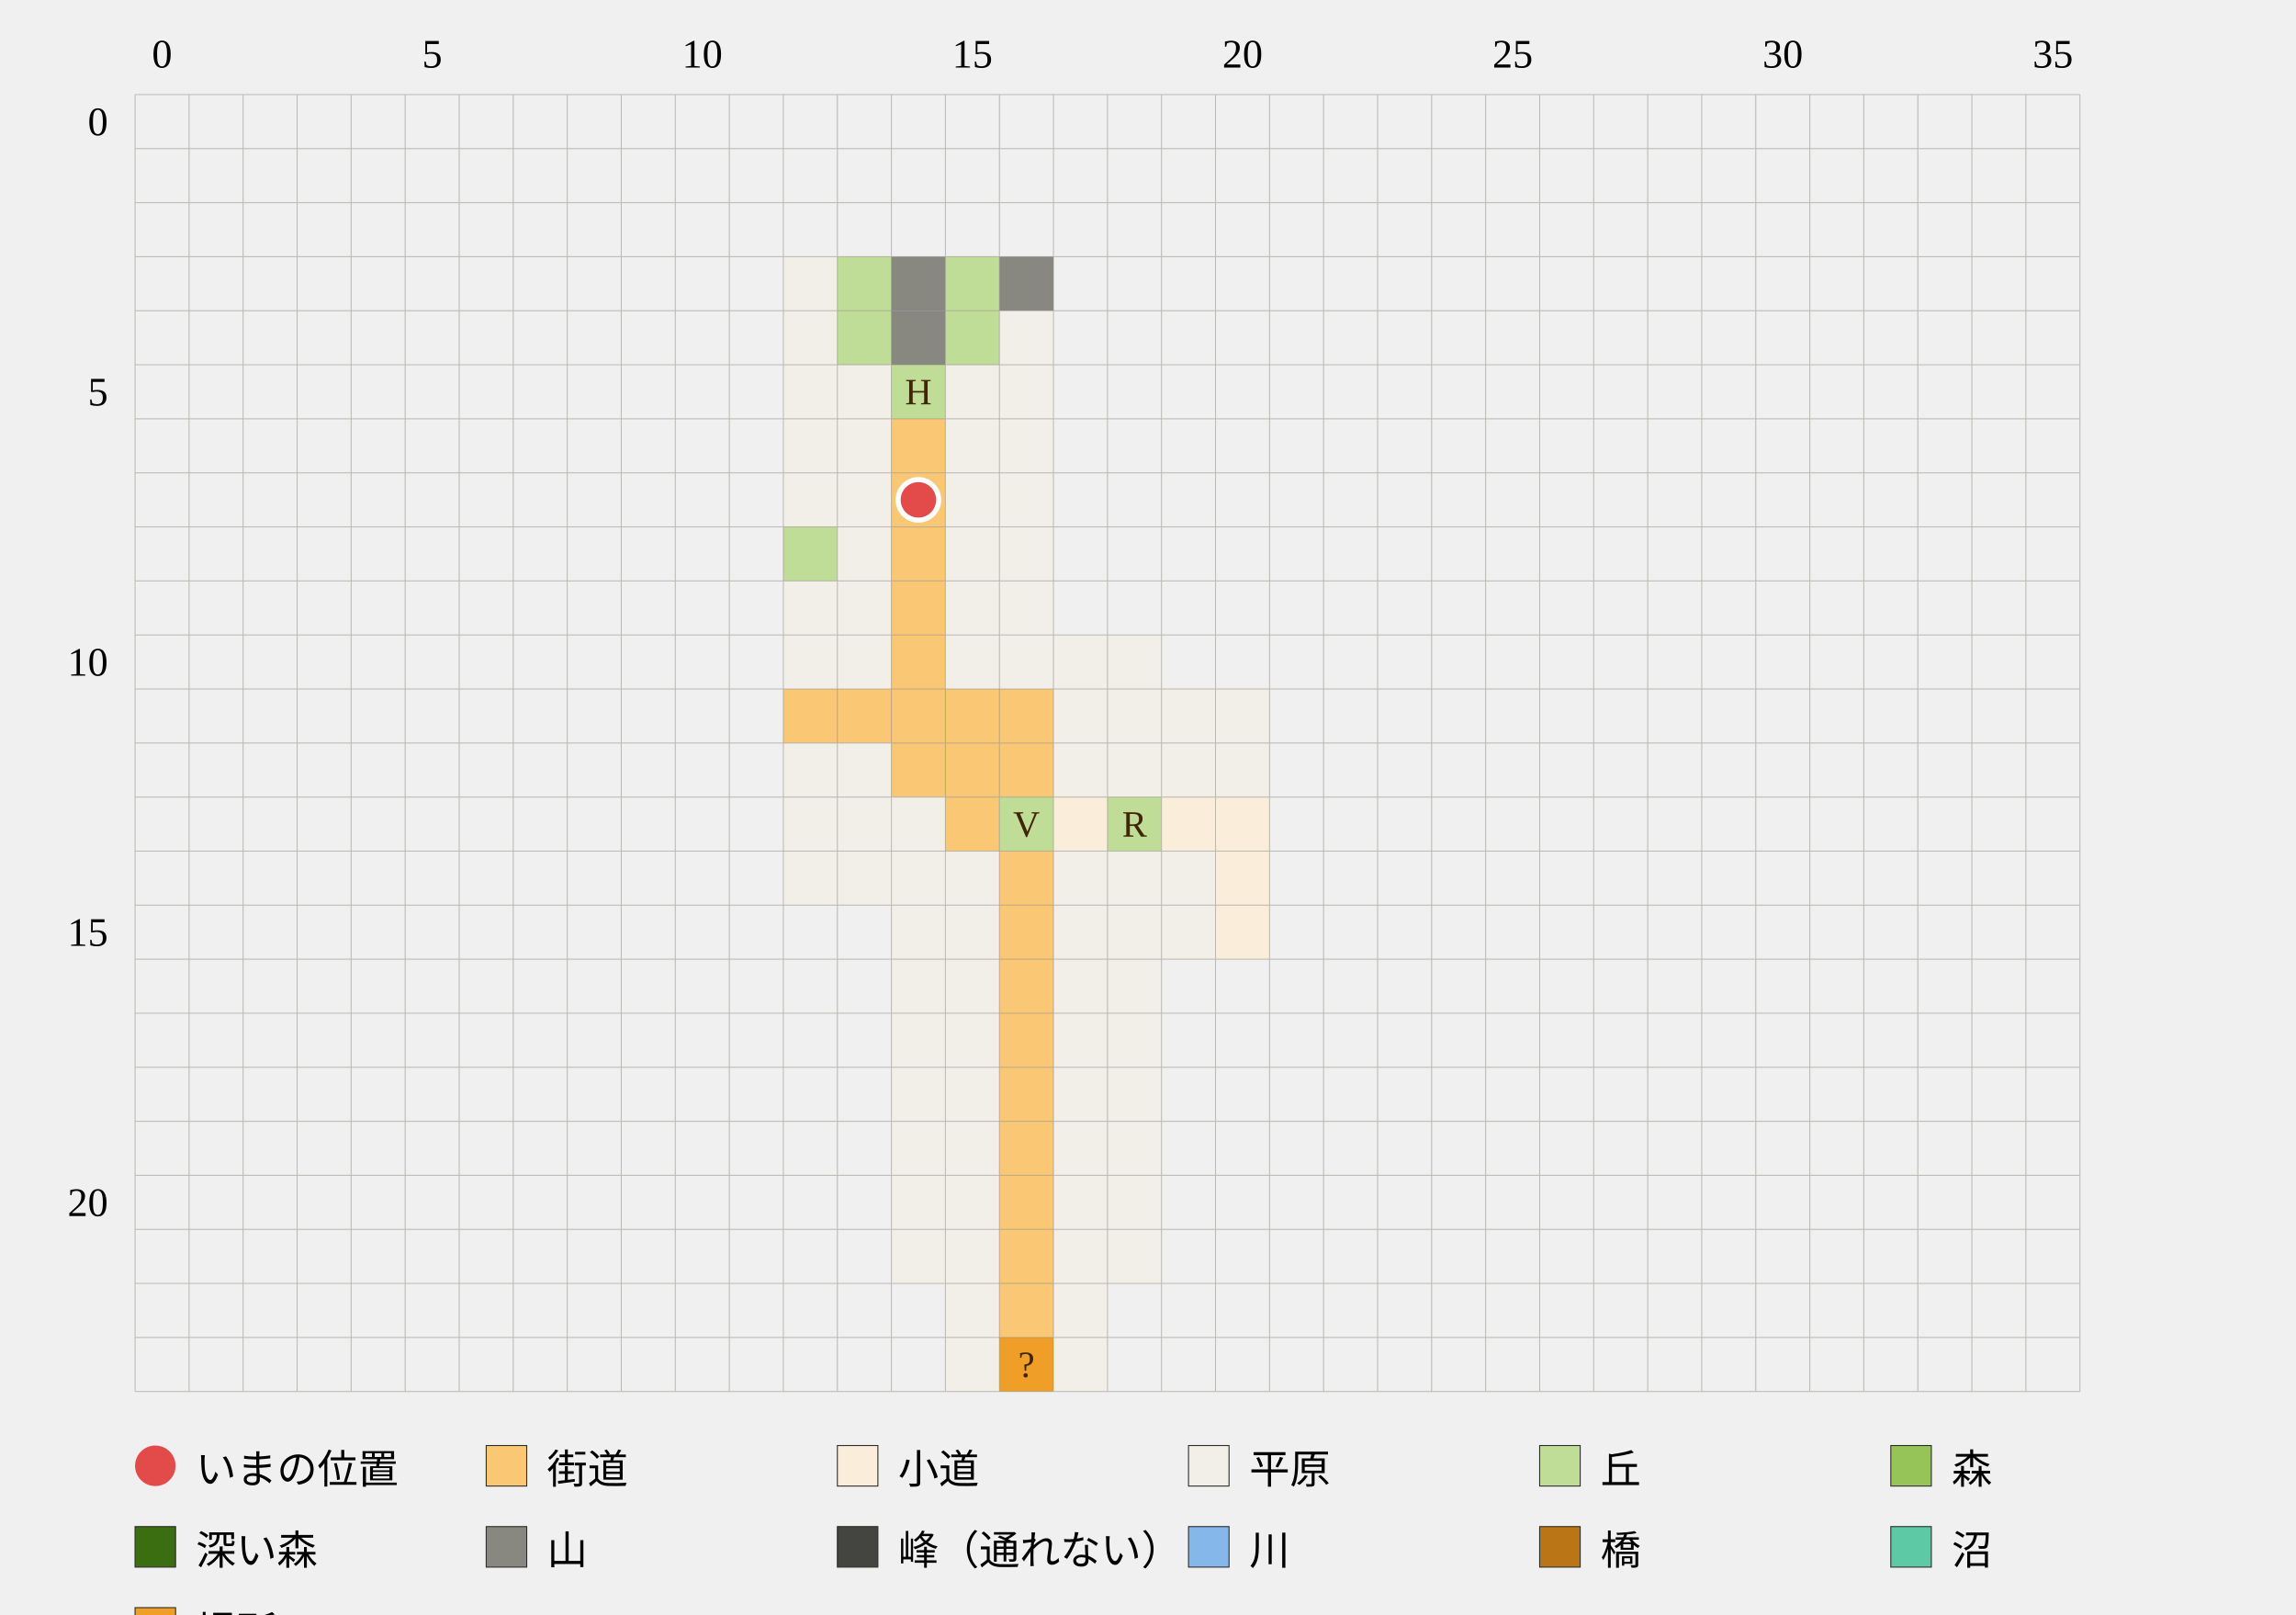
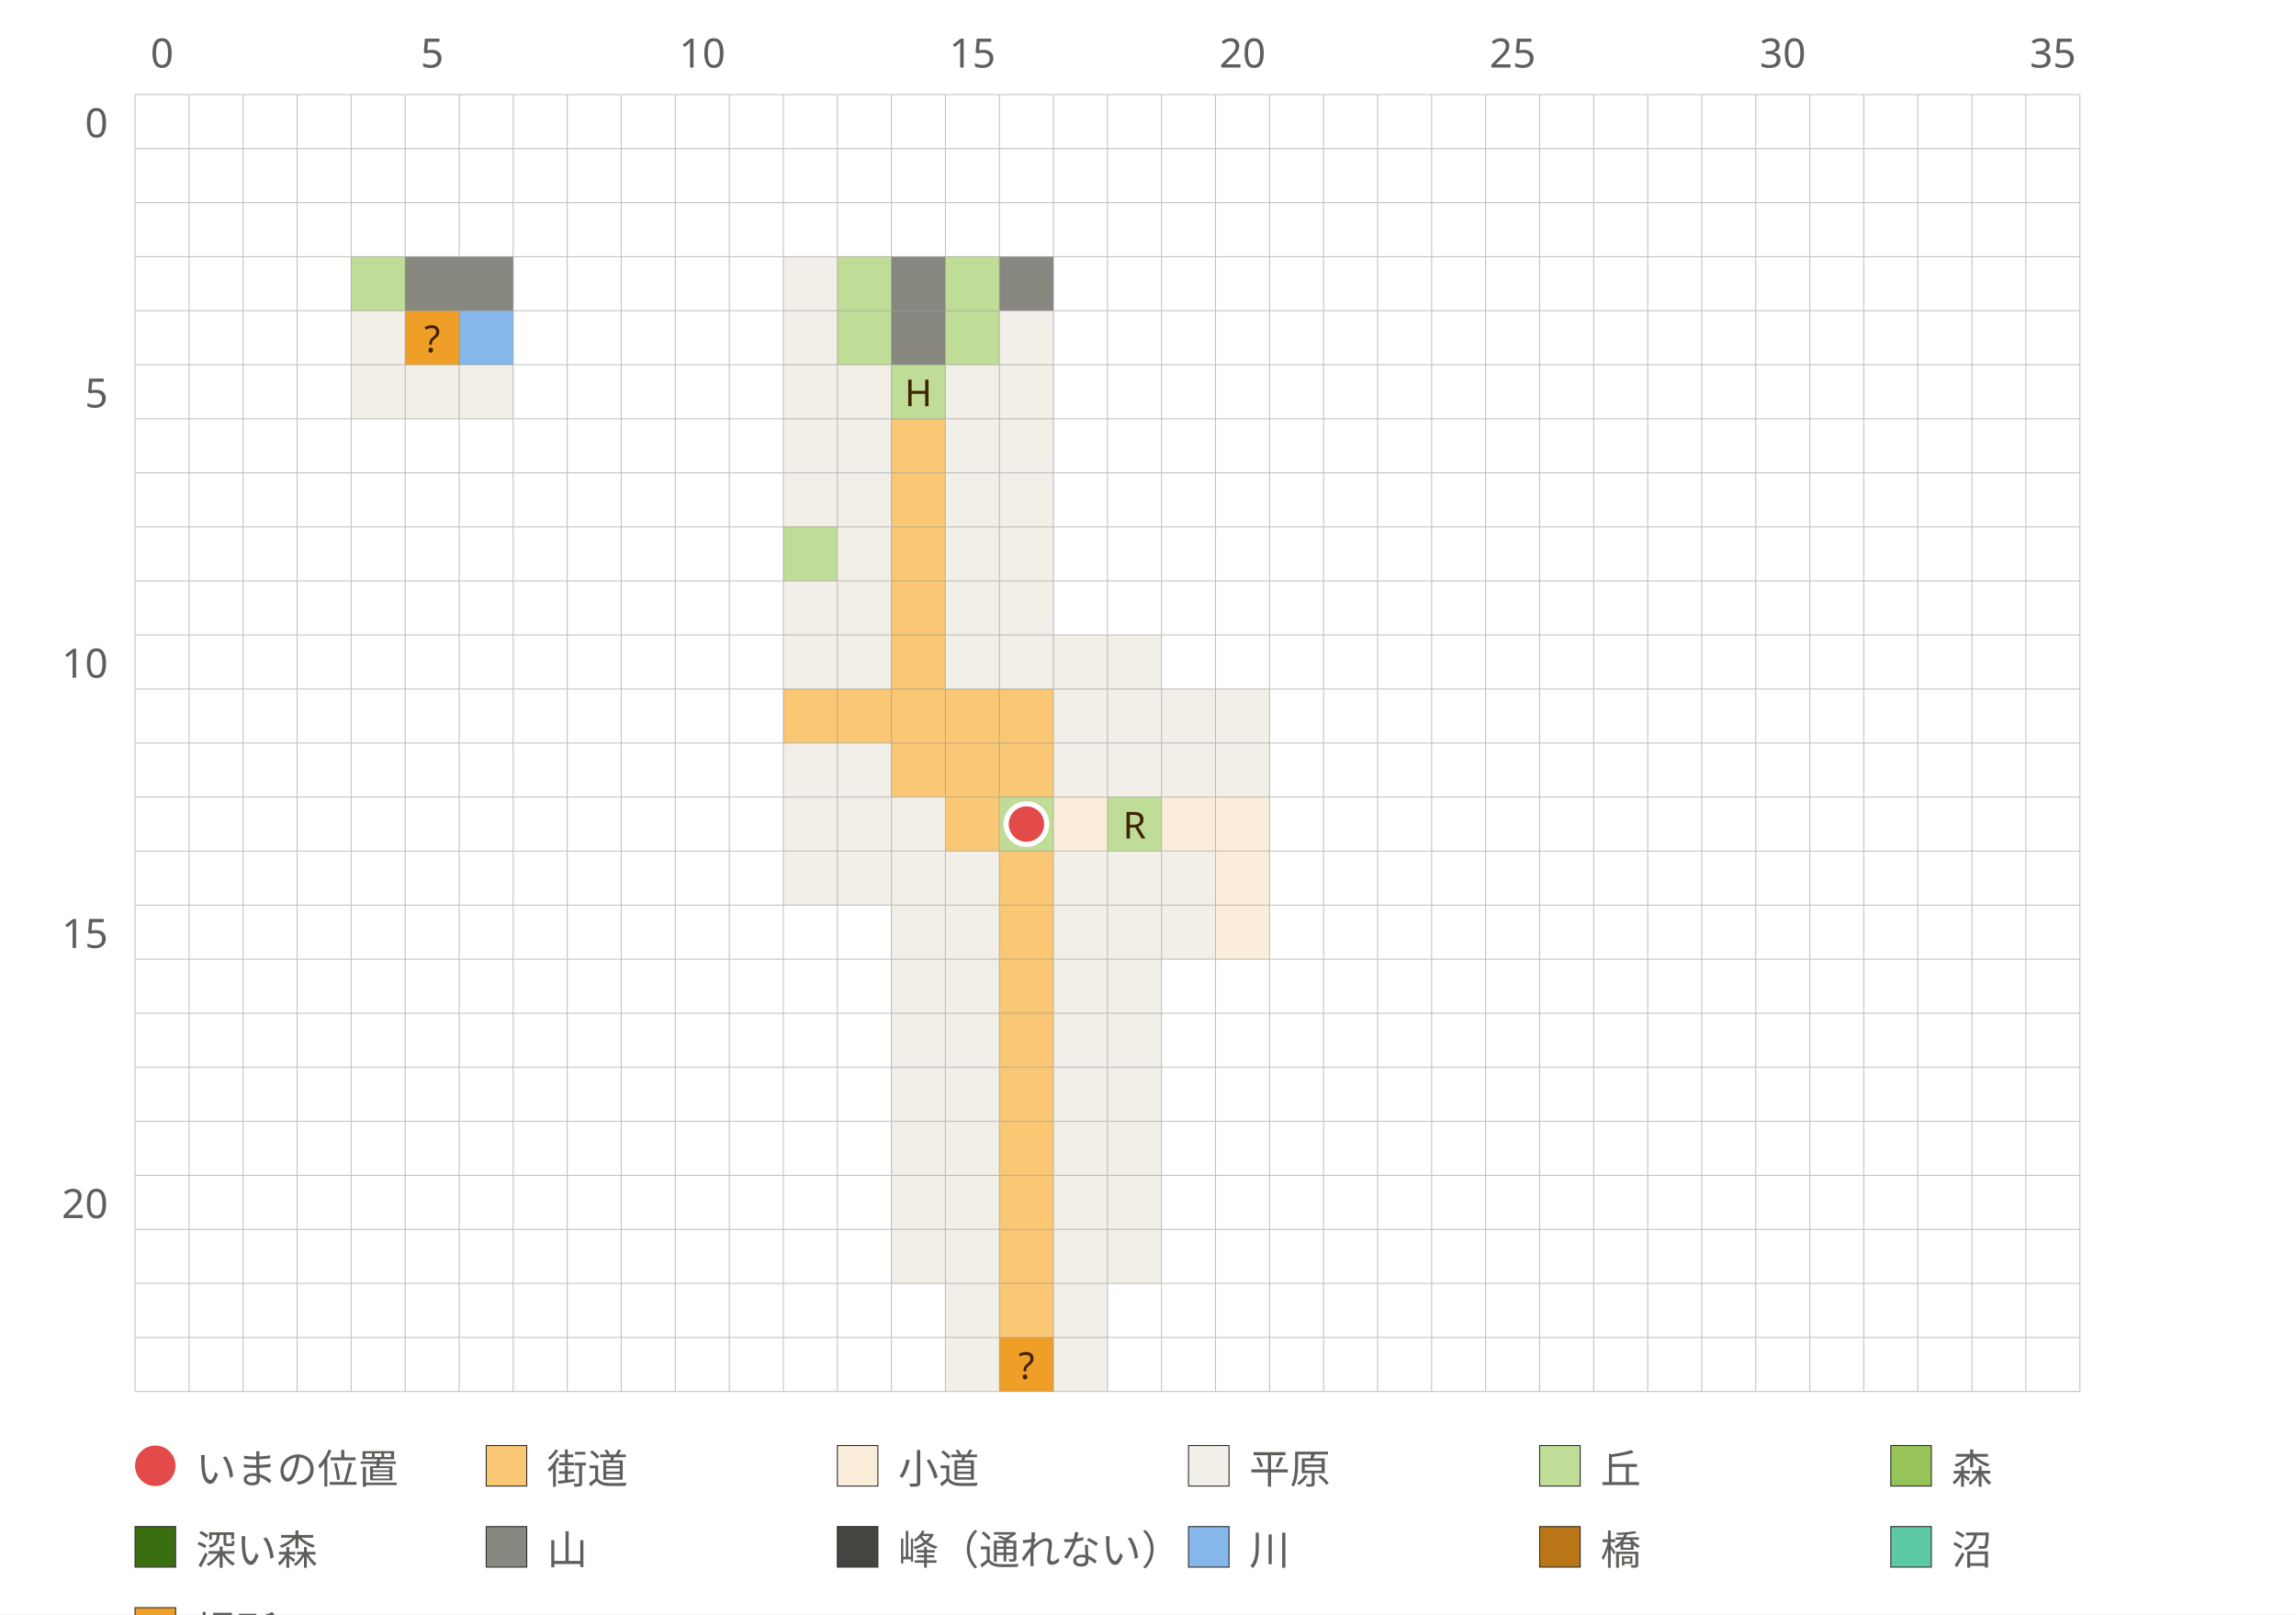
- <svg width="100%" viewBox="0 0 680 478" role="img">
+ <svg xmlns="http://www.w3.org/2000/svg" width="680" height="478" viewBox="0 0 680 478" role="img">
+   <style>text{font-family:sans-serif}.ts{font-size:12px;fill:#5F5E5A}.th{font-size:14px;font-weight:500}</style>
+   <rect x="0" y="0" width="680" height="478" fill="#FFFFFF" />
  <text class="ts" x="48.0" y="20" text-anchor="middle">0</text>
  <text class="ts" x="128.0" y="20" text-anchor="middle">5</text>
  <text class="ts" x="208.0" y="20" text-anchor="middle">10</text>
  <text class="ts" x="288.0" y="20" text-anchor="middle">15</text>
  <text class="ts" x="368.0" y="20" text-anchor="middle">20</text>
  <text class="ts" x="448.0" y="20" text-anchor="middle">25</text>
  <text class="ts" x="528.0" y="20" text-anchor="middle">30</text>
  <text class="ts" x="608.0" y="20" text-anchor="middle">35</text>
  <text class="ts" x="32" y="36.0" text-anchor="end" dominant-baseline="central">0</text>
  <text class="ts" x="32" y="116.0" text-anchor="end" dominant-baseline="central">5</text>
  <text class="ts" x="32" y="196.0" text-anchor="end" dominant-baseline="central">10</text>
  <text class="ts" x="32" y="276.0" text-anchor="end" dominant-baseline="central">15</text>
  <text class="ts" x="32" y="356.0" text-anchor="end" dominant-baseline="central">20</text>
+   <rect x="104" y="76" width="16" height="16" fill="#C0DD97" />
+   <rect x="120" y="76" width="32" height="16" fill="#888780" />
  <rect x="232" y="76" width="16" height="16" fill="#F1EFE8" />
  <rect x="248" y="76" width="16" height="16" fill="#C0DD97" />
  <rect x="264" y="76" width="16" height="16" fill="#888780" />
  <rect x="280" y="76" width="16" height="16" fill="#C0DD97" />
  <rect x="296" y="76" width="16" height="16" fill="#888780" />
+   <rect x="104" y="92" width="16" height="16" fill="#F1EFE8" />
+   <rect x="120" y="92" width="16" height="16" fill="#EF9F27" />
+   <rect x="136" y="92" width="16" height="16" fill="#85B7EB" />
  <rect x="232" y="92" width="16" height="16" fill="#F1EFE8" />
  <rect x="248" y="92" width="16" height="16" fill="#C0DD97" />
  <rect x="264" y="92" width="16" height="16" fill="#888780" />
  <rect x="280" y="92" width="16" height="16" fill="#C0DD97" />
  <rect x="296" y="92" width="16" height="16" fill="#F1EFE8" />
+   <rect x="104" y="108" width="48" height="16" fill="#F1EFE8" />
  <rect x="232" y="108" width="32" height="16" fill="#F1EFE8" />
  <rect x="264" y="108" width="16" height="16" fill="#C0DD97" />
  <rect x="280" y="108" width="32" height="16" fill="#F1EFE8" />
  <rect x="232" y="124" width="32" height="16" fill="#F1EFE8" />
  <rect x="264" y="124" width="16" height="16" fill="#FAC775" />
  <rect x="280" y="124" width="32" height="16" fill="#F1EFE8" />
  <rect x="232" y="140" width="32" height="16" fill="#F1EFE8" />
  <rect x="264" y="140" width="16" height="16" fill="#FAC775" />
  <rect x="280" y="140" width="32" height="16" fill="#F1EFE8" />
  <rect x="232" y="156" width="16" height="16" fill="#C0DD97" />
  <rect x="248" y="156" width="16" height="16" fill="#F1EFE8" />
  <rect x="264" y="156" width="16" height="16" fill="#FAC775" />
  <rect x="280" y="156" width="32" height="16" fill="#F1EFE8" />
  <rect x="232" y="172" width="32" height="16" fill="#F1EFE8" />
  <rect x="264" y="172" width="16" height="16" fill="#FAC775" />
  <rect x="280" y="172" width="32" height="16" fill="#F1EFE8" />
  <rect x="232" y="188" width="32" height="16" fill="#F1EFE8" />
  <rect x="264" y="188" width="16" height="16" fill="#FAC775" />
  <rect x="280" y="188" width="64" height="16" fill="#F1EFE8" />
  <rect x="232" y="204" width="80" height="16" fill="#FAC775" />
  <rect x="312" y="204" width="64" height="16" fill="#F1EFE8" />
  <rect x="232" y="220" width="32" height="16" fill="#F1EFE8" />
  <rect x="264" y="220" width="48" height="16" fill="#FAC775" />
  <rect x="312" y="220" width="64" height="16" fill="#F1EFE8" />
  <rect x="232" y="236" width="48" height="16" fill="#F1EFE8" />
  <rect x="280" y="236" width="16" height="16" fill="#FAC775" />
  <rect x="296" y="236" width="16" height="16" fill="#C0DD97" />
  <rect x="312" y="236" width="16" height="16" fill="#FAEEDA" />
  <rect x="328" y="236" width="16" height="16" fill="#C0DD97" />
  <rect x="344" y="236" width="32" height="16" fill="#FAEEDA" />
  <rect x="232" y="252" width="64" height="16" fill="#F1EFE8" />
  <rect x="296" y="252" width="16" height="16" fill="#FAC775" />
  <rect x="312" y="252" width="48" height="16" fill="#F1EFE8" />
  <rect x="360" y="252" width="16" height="16" fill="#FAEEDA" />
  <rect x="264" y="268" width="32" height="16" fill="#F1EFE8" />
  <rect x="296" y="268" width="16" height="16" fill="#FAC775" />
  <rect x="312" y="268" width="48" height="16" fill="#F1EFE8" />
  <rect x="360" y="268" width="16" height="16" fill="#FAEEDA" />
  <rect x="264" y="284" width="32" height="16" fill="#F1EFE8" />
  <rect x="296" y="284" width="16" height="16" fill="#FAC775" />
  <rect x="312" y="284" width="32" height="16" fill="#F1EFE8" />
  <rect x="264" y="300" width="32" height="16" fill="#F1EFE8" />
  <rect x="296" y="300" width="16" height="16" fill="#FAC775" />
  <rect x="312" y="300" width="32" height="16" fill="#F1EFE8" />
  <rect x="264" y="316" width="32" height="16" fill="#F1EFE8" />
  <rect x="296" y="316" width="16" height="16" fill="#FAC775" />
  <rect x="312" y="316" width="32" height="16" fill="#F1EFE8" />
  <rect x="264" y="332" width="32" height="16" fill="#F1EFE8" />
  <rect x="296" y="332" width="16" height="16" fill="#FAC775" />
  <rect x="312" y="332" width="32" height="16" fill="#F1EFE8" />
  <rect x="264" y="348" width="32" height="16" fill="#F1EFE8" />
  <rect x="296" y="348" width="16" height="16" fill="#FAC775" />
  <rect x="312" y="348" width="32" height="16" fill="#F1EFE8" />
  <rect x="264" y="364" width="32" height="16" fill="#F1EFE8" />
  <rect x="296" y="364" width="16" height="16" fill="#FAC775" />
  <rect x="312" y="364" width="32" height="16" fill="#F1EFE8" />
  <rect x="280" y="380" width="16" height="16" fill="#F1EFE8" />
  <rect x="296" y="380" width="16" height="16" fill="#FAC775" />
  <rect x="312" y="380" width="16" height="16" fill="#F1EFE8" />
  <rect x="280" y="396" width="16" height="16" fill="#F1EFE8" />
  <rect x="296" y="396" width="16" height="16" fill="#EF9F27" />
  <rect x="312" y="396" width="16" height="16" fill="#F1EFE8" />
  <path d="M40 28V412M56 28V412M72 28V412M88 28V412M104 28V412M120 28V412M136 28V412M152 28V412M168 28V412M184 28V412M200 28V412M216 28V412M232 28V412M248 28V412M264 28V412M280 28V412M296 28V412M312 28V412M328 28V412M344 28V412M360 28V412M376 28V412M392 28V412M408 28V412M424 28V412M440 28V412M456 28V412M472 28V412M488 28V412M504 28V412M520 28V412M536 28V412M552 28V412M568 28V412M584 28V412M600 28V412M616 28V412M40 28H616M40 44H616M40 60H616M40 76H616M40 92H616M40 108H616M40 124H616M40 140H616M40 156H616M40 172H616M40 188H616M40 204H616M40 220H616M40 236H616M40 252H616M40 268H616M40 284H616M40 300H616M40 316H616M40 332H616M40 348H616M40 364H616M40 380H616M40 396H616M40 412H616" stroke="#888780" stroke-width="0.3" fill="none" opacity="0.5" />
+   <text class="th" x="128.0" y="100.0" text-anchor="middle" dominant-baseline="central" style="fill:#412402;font-size:11px">?</text>
  <text class="th" x="272.0" y="116.0" text-anchor="middle" dominant-baseline="central" style="fill:#412402;font-size:11px">H</text>
  <text class="th" x="304.0" y="244.0" text-anchor="middle" dominant-baseline="central" style="fill:#412402;font-size:11px">V</text>
  <text class="th" x="336.0" y="244.0" text-anchor="middle" dominant-baseline="central" style="fill:#412402;font-size:11px">R</text>
  <text class="th" x="304.0" y="404.0" text-anchor="middle" dominant-baseline="central" style="fill:#412402;font-size:11px">?</text>
-   <circle cx="272.0" cy="148.0" r="6.0" fill="#E24B4A" stroke="#FFFFFF" stroke-width="1.5" />
+   <circle cx="304.0" cy="244.0" r="6.0" fill="#E24B4A" stroke="#FFFFFF" stroke-width="1.5" />
  <circle cx="46" cy="434" r="6" fill="#E24B4A" />
  <text class="ts" x="58" y="434" dominant-baseline="central">いまの位置</text>
  <rect x="144" y="428" width="12" height="12" fill="#FAC775" stroke="#2C2C2A" stroke-width="0.3" />
  <text class="ts" x="162" y="434" dominant-baseline="central">街道</text>
  <rect x="248" y="428" width="12" height="12" fill="#FAEEDA" stroke="#2C2C2A" stroke-width="0.3" />
  <text class="ts" x="266" y="434" dominant-baseline="central">小道</text>
  <rect x="352" y="428" width="12" height="12" fill="#F1EFE8" stroke="#2C2C2A" stroke-width="0.3" />
  <text class="ts" x="370" y="434" dominant-baseline="central">平原</text>
  <rect x="456" y="428" width="12" height="12" fill="#C0DD97" stroke="#2C2C2A" stroke-width="0.3" />
  <text class="ts" x="474" y="434" dominant-baseline="central">丘</text>
  <rect x="560" y="428" width="12" height="12" fill="#97C459" stroke="#2C2C2A" stroke-width="0.3" />
  <text class="ts" x="578" y="434" dominant-baseline="central">森</text>
  <rect x="40" y="452" width="12" height="12" fill="#3B6D11" stroke="#2C2C2A" stroke-width="0.3" />
  <text class="ts" x="58" y="458" dominant-baseline="central">深い森</text>
  <rect x="144" y="452" width="12" height="12" fill="#888780" stroke="#2C2C2A" stroke-width="0.3" />
  <text class="ts" x="162" y="458" dominant-baseline="central">山</text>
  <rect x="248" y="452" width="12" height="12" fill="#444441" stroke="#2C2C2A" stroke-width="0.3" />
  <text class="ts" x="266" y="458" dominant-baseline="central">峰（通れない）</text>
  <rect x="352" y="452" width="12" height="12" fill="#85B7EB" stroke="#2C2C2A" stroke-width="0.3" />
  <text class="ts" x="370" y="458" dominant-baseline="central">川</text>
  <rect x="456" y="452" width="12" height="12" fill="#BA7517" stroke="#2C2C2A" stroke-width="0.3" />
  <text class="ts" x="474" y="458" dominant-baseline="central">橋</text>
  <rect x="560" y="452" width="12" height="12" fill="#5DCAA5" stroke="#2C2C2A" stroke-width="0.3" />
  <text class="ts" x="578" y="458" dominant-baseline="central">沼</text>
  <rect x="40" y="476" width="12" height="12" fill="#EF9F27" stroke="#2C2C2A" stroke-width="0.3" />
  <text class="ts" x="58" y="482" dominant-baseline="central">場所</text>
</svg>
